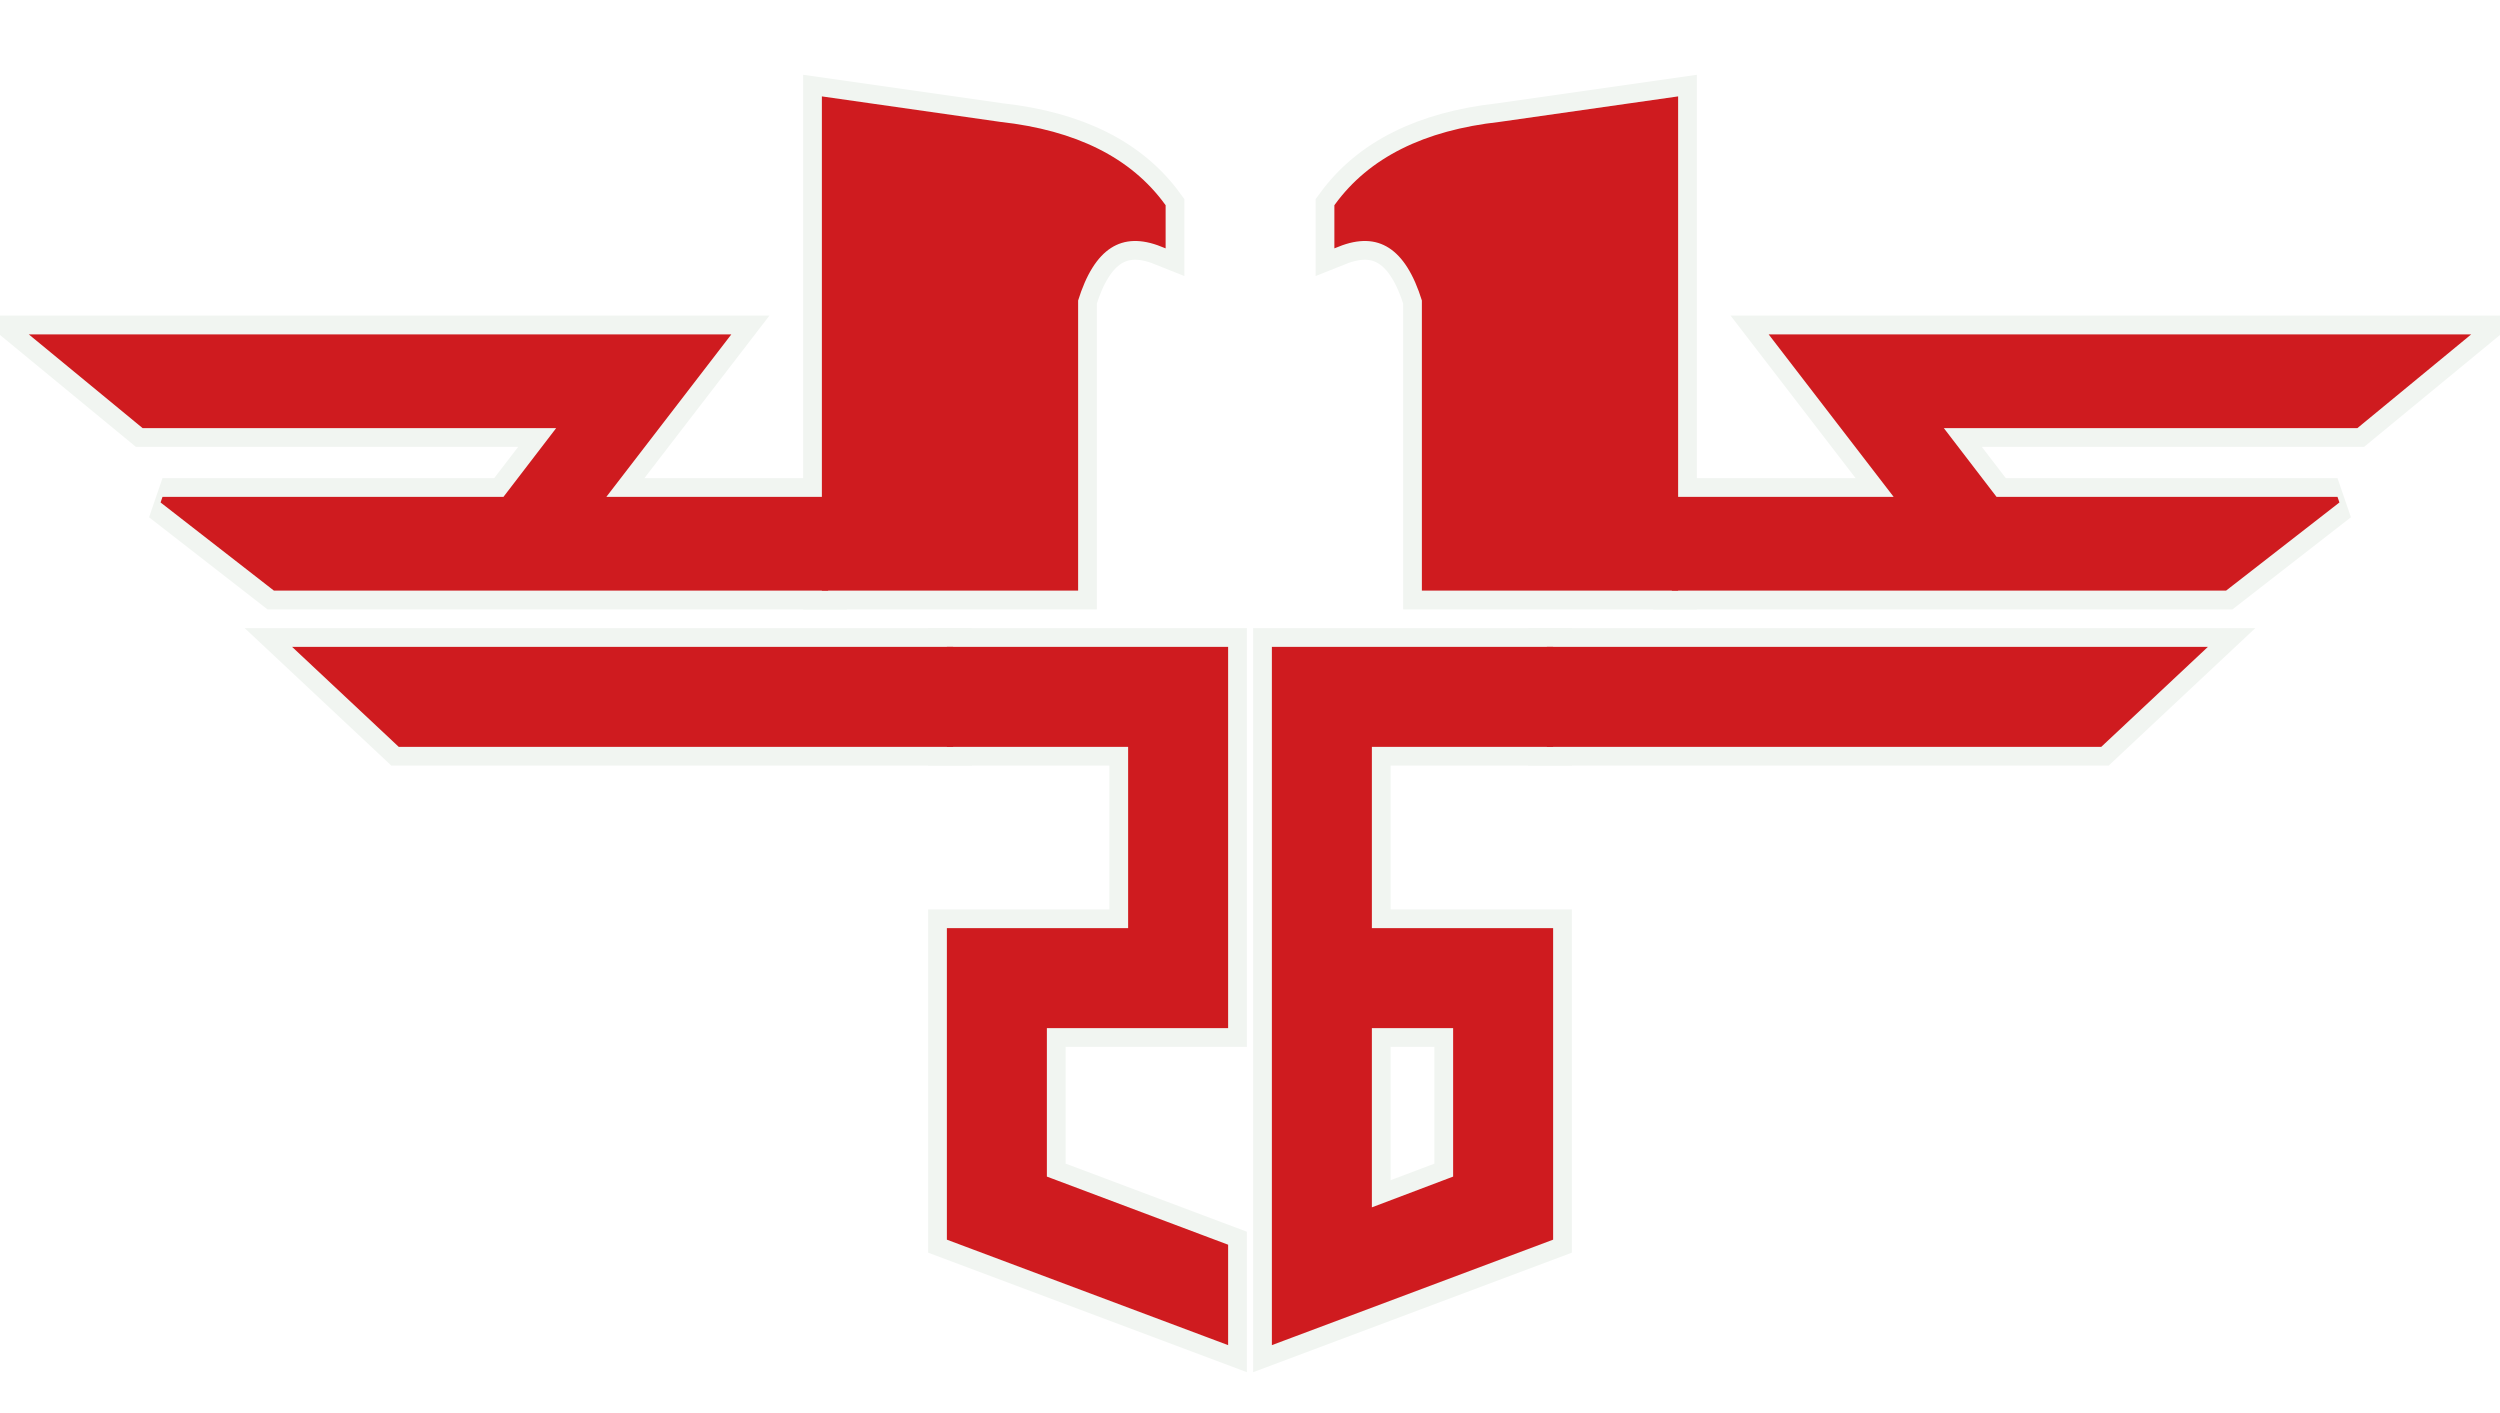
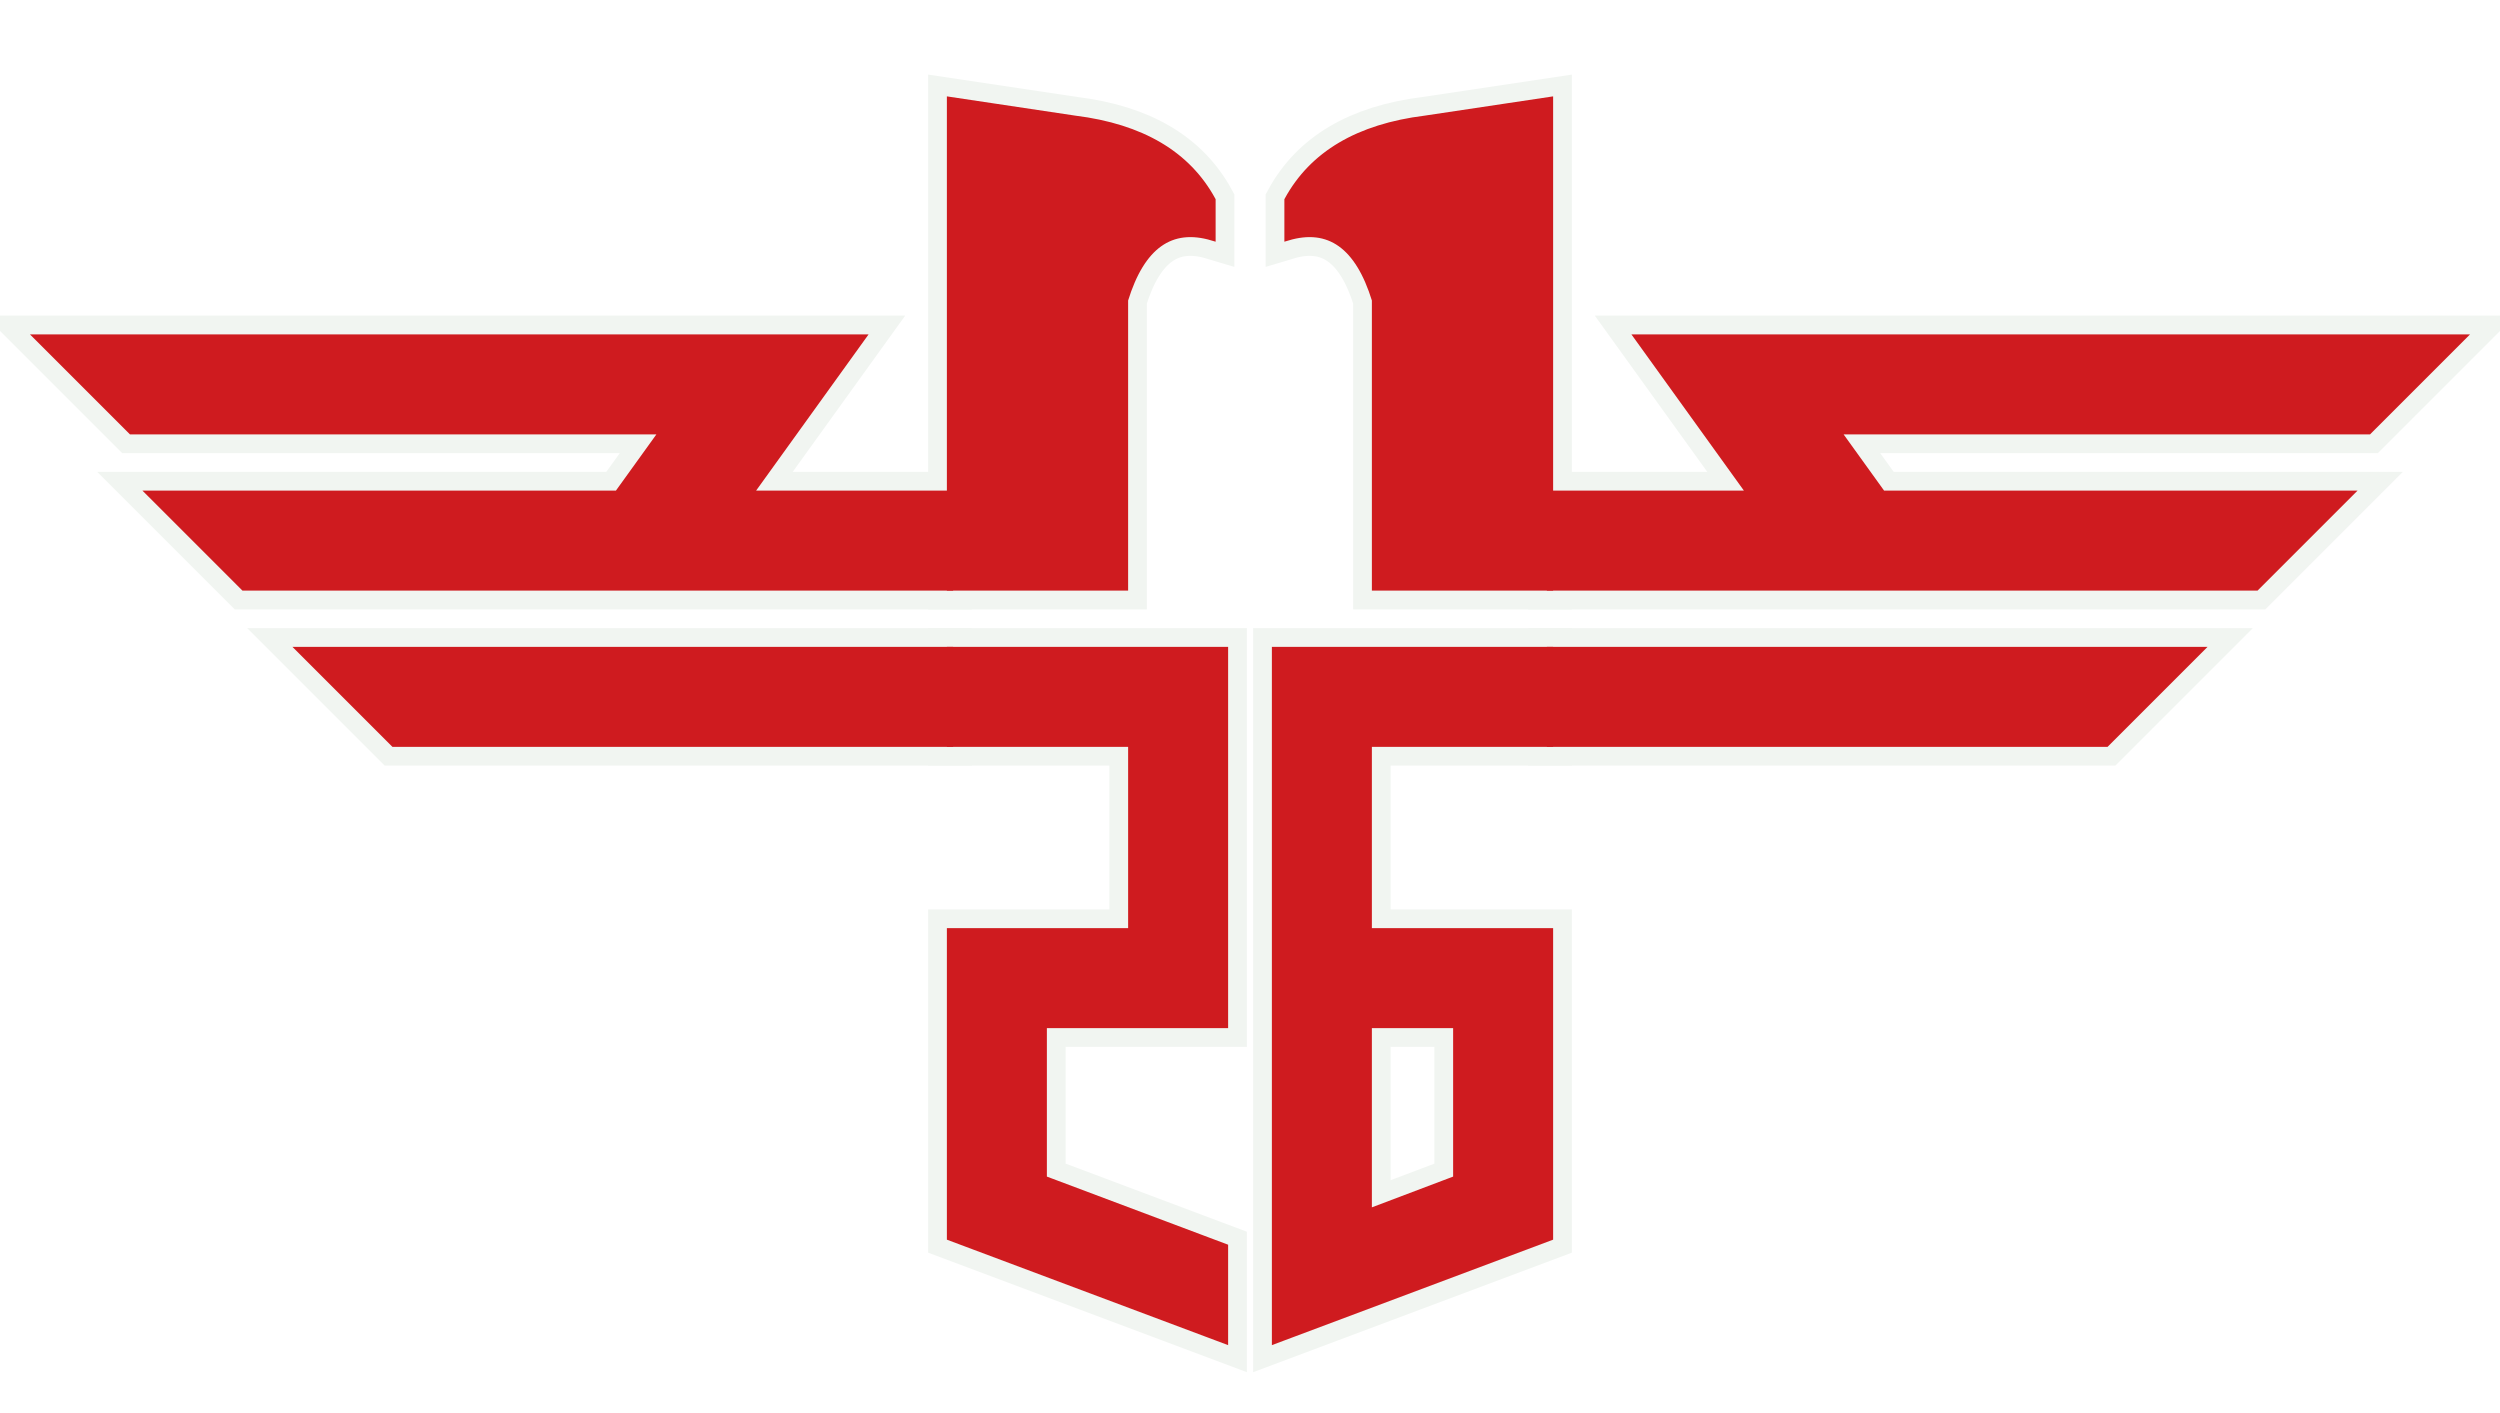
<svg xmlns="http://www.w3.org/2000/svg" viewBox="0 0 400 226" role="img" aria-label="S4NDMoD26">
  <defs>
    <g id="s4-wing">
-       <path d="M268 16 L240 20 Q222 22 214 33 L214 39 Q224 35 228 48 L228 94 L268 94 Z" />
-       <path d="M284 54 L394 54 L377 68 L310 68 L319.2 80 L374 80 L356 94 L268 94 L268 80 L304 80 Z" />
-       <path d="M248 104 L352 104 L336 119 L248 119 Z" />
+       <path d="M248 16 L228 19 Q212 21 206 32 L206 38 Q216 35 220 48 L220 94 L248 94 Z" />
+       <path d="M262 54 L394 54 L379 69 L294 69 L301.2 79 L376 79 L361 94 L248 94 L248 79 L280 79 Z" />
+       <path d="M248 104 L352 104 L337 119 L248 119 Z" />
    </g>
    <g id="s4-eagle">
      <use href="#s4-wing" />
      <use href="#s4-wing" transform="translate(400 0) scale(-1 1)" />
      <path d="M152 104 L196 104 L196 164 L167 164 L167 188.6 L196 199.5 L196 214.5 L152 198 L152 149 L181 149 L181 119 L152 119 Z" />
      <path fill-rule="evenodd" d="M204 104 L248 104 L248 119 L219 119 L219 149 L248 149 L248 198 L204 214.5 Z M219 164 L233 164 L233 188.6 L219 193.9 Z" />
    </g>
  </defs>
  <use href="#s4-eagle" fill="#f1f5f1" stroke="#f1f5f1" stroke-width="7" stroke-linejoin="miter" stroke-miterlimit="3" />
  <use href="#s4-eagle" fill="#cf1b1f" stroke="#cf1b1f" stroke-width="1" stroke-linejoin="miter" stroke-miterlimit="3" />
</svg>
